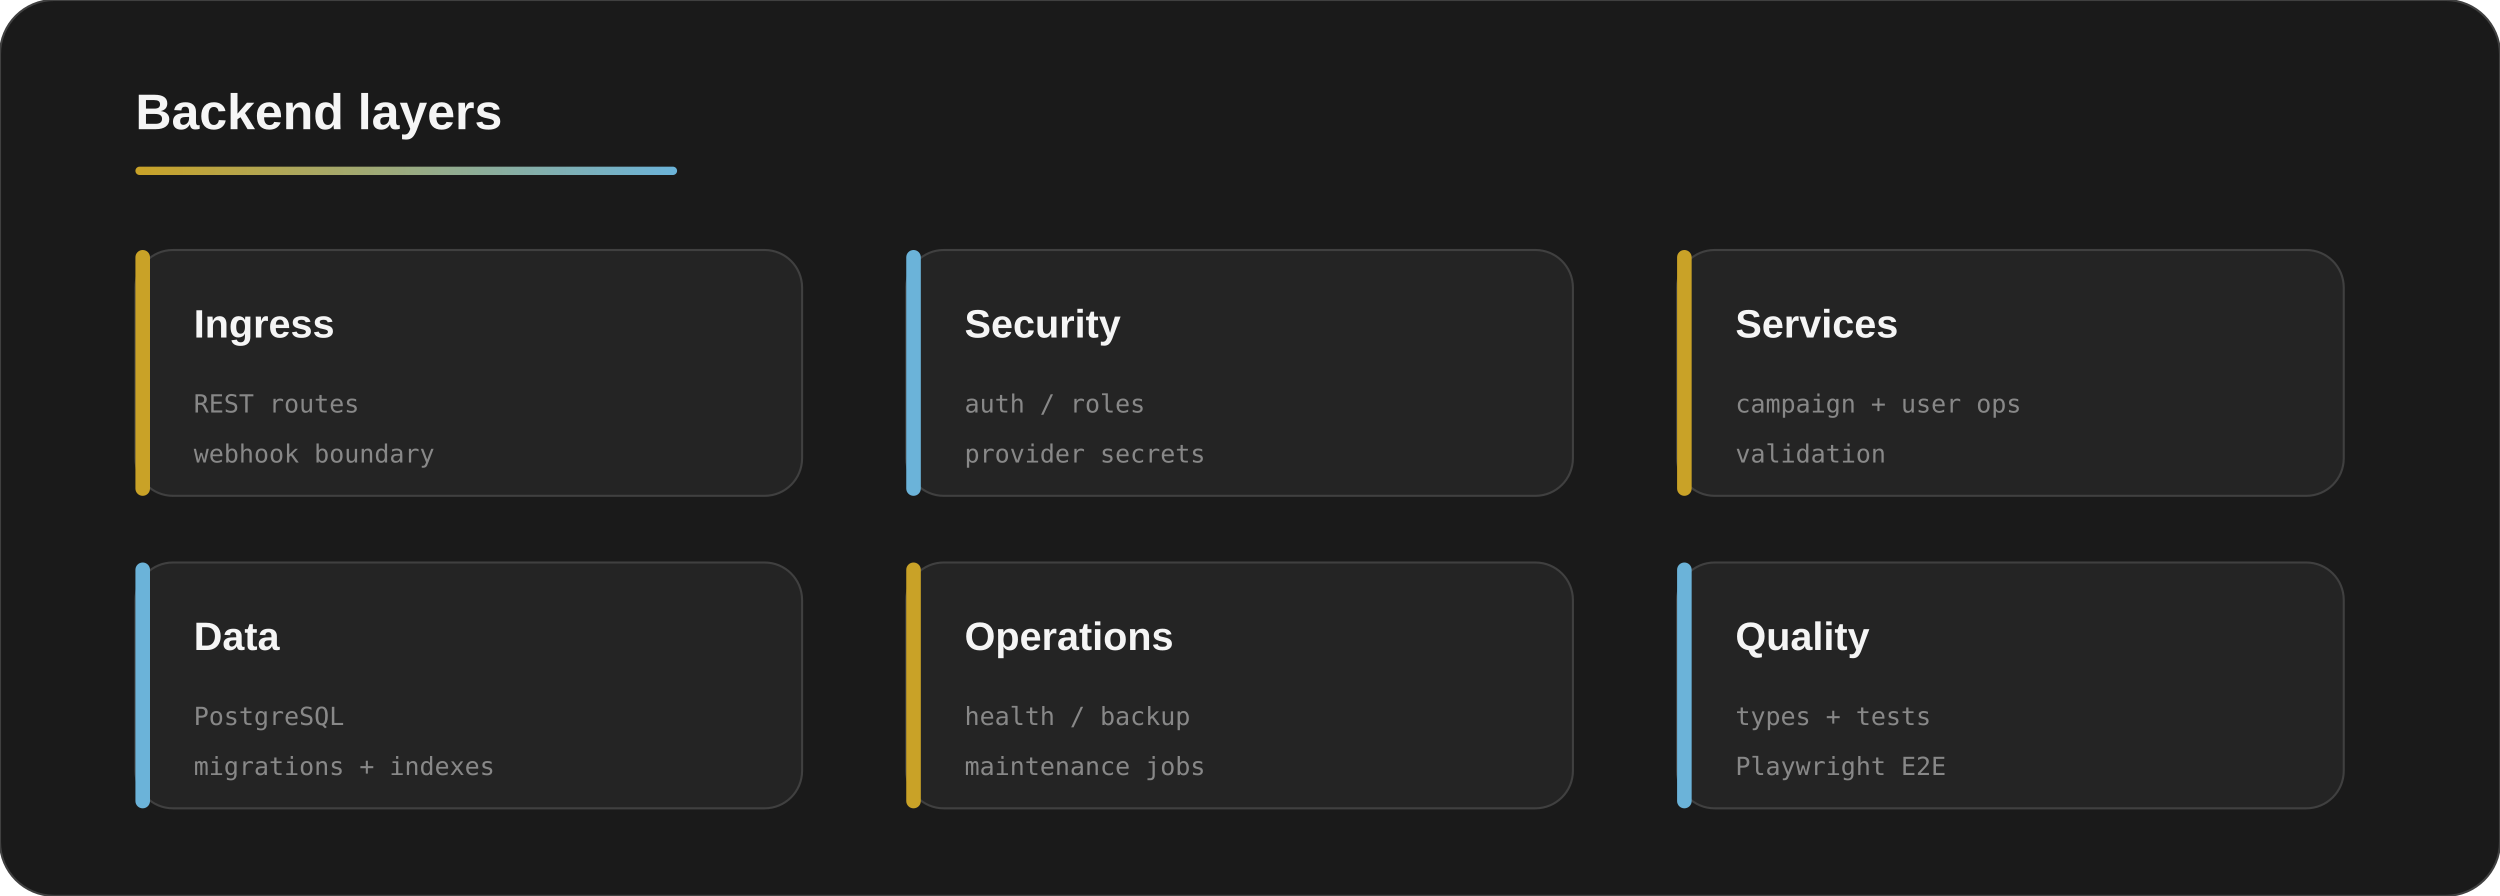
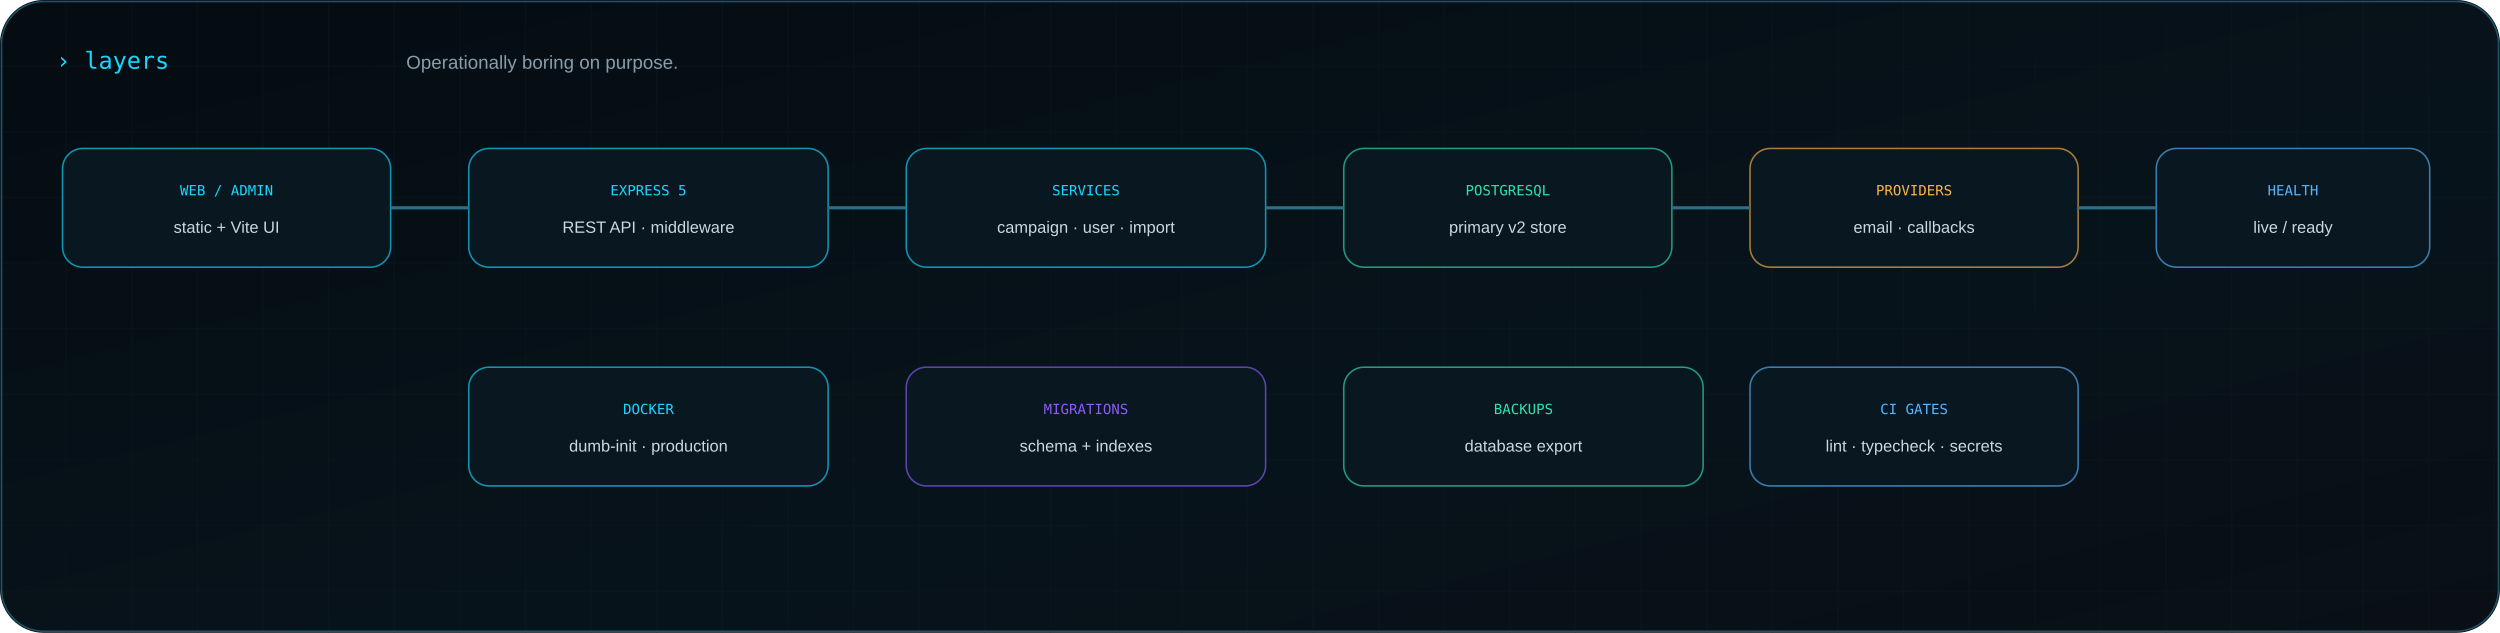
- <svg xmlns="http://www.w3.org/2000/svg" width="1200" height="430" viewBox="0 0 1200 430">
+ <svg xmlns="http://www.w3.org/2000/svg" width="1600" height="405" viewBox="0 0 1600 405">
  <defs>
-     <linearGradient id="a">
-       <stop stop-color="#c9a227" />
-       <stop offset="1" stop-color="#6bb3d9" />
+     <linearGradient id="bg" x1="0" y1="0" x2="1" y2="1">
+       <stop stop-color="#050c12" />
+       <stop offset=".6" stop-color="#07131b" />
+       <stop offset="1" stop-color="#090f15" />
    </linearGradient>
+     <pattern id="grid" width="42" height="42" patternUnits="userSpaceOnUse">
+       <path d="M42 0H0V42" fill="none" stroke="#0d2430" />
+     </pattern>
  </defs>
-   <rect width="1200" height="100%" rx="26" fill="#1a1a1a" stroke="#404040" />
-   <text x="65" y="62" fill="#f5f5f5" font-family="Arial" font-size="24" font-weight="700">Backend layers</text>
-   <rect x="65" y="80" width="260" height="4" rx="2" fill="url(#a)" />
-   <g>
-     <rect x="65" y="120" width="320" height="118" rx="18" fill="#242424" stroke="#404040" />
-     <rect x="65" y="120" width="7" height="118" rx="3.5" fill="#c9a227" />
-     <text x="93" y="162" fill="#f5f5f5" font-family="Arial" font-size="19" font-weight="700">Ingress</text>
-     <text x="93" y="198" fill="#888888" font-family="monospace" font-size="12">REST routes</text>
-     <text x="93" y="222" fill="#888888" font-family="monospace" font-size="12">webhook boundary</text>
+   <rect width="1600" height="405" rx="28" fill="url(#bg)" />
+   <rect width="1600" height="405" rx="28" fill="url(#grid)" opacity=".3" />
+   <rect x="1" y="1" width="1598" height="403" rx="27" fill="none" stroke="#1d5266" />
+   <text x="36" y="44" fill="#16d9ff" font-family="monospace" font-size="15">› layers</text>
+   <text x="260" y="44" fill="#879eaa" font-family="Arial" font-size="12">Operationally boring on purpose.</text>
+   <g transform="translate(40 95)">
+     <rect width="210" height="76" rx="13" fill="#091720" stroke="#16d9ff" stroke-opacity=".65" />
+     <text x="105" y="30" text-anchor="middle" fill="#16d9ff" font-family="monospace" font-size="9">WEB / ADMIN</text>
+     <text x="105" y="54" text-anchor="middle" fill="#ccd9df" font-family="Arial" font-size="10.5">static + Vite UI</text>
  </g>
-   <g>
-     <rect x="435" y="120" width="320" height="118" rx="18" fill="#242424" stroke="#404040" />
-     <rect x="435" y="120" width="7" height="118" rx="3.5" fill="#6bb3d9" />
-     <text x="463" y="162" fill="#f5f5f5" font-family="Arial" font-size="19" font-weight="700">Security</text>
-     <text x="463" y="198" fill="#888888" font-family="monospace" font-size="12">auth / roles</text>
-     <text x="463" y="222" fill="#888888" font-family="monospace" font-size="12">provider secrets</text>
+   <g transform="translate(300 95)">
+     <rect width="230" height="76" rx="13" fill="#091720" stroke="#16d9ff" stroke-opacity=".65" />
+     <text x="115" y="30" text-anchor="middle" fill="#16d9ff" font-family="monospace" font-size="9">EXPRESS 5</text>
+     <text x="115" y="54" text-anchor="middle" fill="#ccd9df" font-family="Arial" font-size="10.5">REST API · middleware</text>
  </g>
-   <g>
-     <rect x="805" y="120" width="320" height="118" rx="18" fill="#242424" stroke="#404040" />
-     <rect x="805" y="120" width="7" height="118" rx="3.5" fill="#c9a227" />
-     <text x="833" y="162" fill="#f5f5f5" font-family="Arial" font-size="19" font-weight="700">Services</text>
-     <text x="833" y="198" fill="#888888" font-family="monospace" font-size="12">campaign + user ops</text>
-     <text x="833" y="222" fill="#888888" font-family="monospace" font-size="12">validation</text>
+   <g transform="translate(580 95)">
+     <rect width="230" height="76" rx="13" fill="#091720" stroke="#16d9ff" stroke-opacity=".65" />
+     <text x="115" y="30" text-anchor="middle" fill="#16d9ff" font-family="monospace" font-size="9">SERVICES</text>
+     <text x="115" y="54" text-anchor="middle" fill="#ccd9df" font-family="Arial" font-size="10.5">campaign · user · import</text>
  </g>
-   <g>
-     <rect x="65" y="270" width="320" height="118" rx="18" fill="#242424" stroke="#404040" />
-     <rect x="65" y="270" width="7" height="118" rx="3.5" fill="#6bb3d9" />
-     <text x="93" y="312" fill="#f5f5f5" font-family="Arial" font-size="19" font-weight="700">Data</text>
-     <text x="93" y="348" fill="#888888" font-family="monospace" font-size="12">PostgreSQL</text>
-     <text x="93" y="372" fill="#888888" font-family="monospace" font-size="12">migrations + indexes</text>
+   <g transform="translate(860 95)">
+     <rect width="210" height="76" rx="13" fill="#091720" stroke="#2fe3b0" stroke-opacity=".65" />
+     <text x="105" y="30" text-anchor="middle" fill="#2fe3b0" font-family="monospace" font-size="9">POSTGRESQL</text>
+     <text x="105" y="54" text-anchor="middle" fill="#ccd9df" font-family="Arial" font-size="10.5">primary v2 store</text>
  </g>
-   <g>
-     <rect x="435" y="270" width="320" height="118" rx="18" fill="#242424" stroke="#404040" />
-     <rect x="435" y="270" width="7" height="118" rx="3.5" fill="#c9a227" />
-     <text x="463" y="312" fill="#f5f5f5" font-family="Arial" font-size="19" font-weight="700">Operations</text>
-     <text x="463" y="348" fill="#888888" font-family="monospace" font-size="12">health / backup</text>
-     <text x="463" y="372" fill="#888888" font-family="monospace" font-size="12">maintenance jobs</text>
+   <g transform="translate(1120 95)">
+     <rect width="210" height="76" rx="13" fill="#091720" stroke="#ffb547" stroke-opacity=".65" />
+     <text x="105" y="30" text-anchor="middle" fill="#ffb547" font-family="monospace" font-size="9">PROVIDERS</text>
+     <text x="105" y="54" text-anchor="middle" fill="#ccd9df" font-family="Arial" font-size="10.5">email · callbacks</text>
  </g>
-   <g>
-     <rect x="805" y="270" width="320" height="118" rx="18" fill="#242424" stroke="#404040" />
-     <rect x="805" y="270" width="7" height="118" rx="3.5" fill="#6bb3d9" />
-     <text x="833" y="312" fill="#f5f5f5" font-family="Arial" font-size="19" font-weight="700">Quality</text>
-     <text x="833" y="348" fill="#888888" font-family="monospace" font-size="12">types + tests</text>
-     <text x="833" y="372" fill="#888888" font-family="monospace" font-size="12">Playwright E2E</text>
+   <g transform="translate(1380 95)">
+     <rect width="175" height="76" rx="13" fill="#091720" stroke="#55b6ff" stroke-opacity=".65" />
+     <text x="87.5" y="30" text-anchor="middle" fill="#55b6ff" font-family="monospace" font-size="9">HEALTH</text>
+     <text x="87.5" y="54" text-anchor="middle" fill="#ccd9df" font-family="Arial" font-size="10.5">live / ready</text>
+   </g>
+   <path d="M250 133H300 M530 133H580 M810 133H860 M1070 133H1120 M1330 133H1380" stroke="#2c7087" stroke-width="2" />
+   <g transform="translate(300 235)">
+     <rect width="230" height="76" rx="13" fill="#091720" stroke="#16d9ff" stroke-opacity=".65" />
+     <text x="115" y="30" text-anchor="middle" fill="#16d9ff" font-family="monospace" font-size="9">DOCKER</text>
+     <text x="115" y="54" text-anchor="middle" fill="#ccd9df" font-family="Arial" font-size="10.5">dumb-init · production</text>
+   </g>
+   <g transform="translate(580 235)">
+     <rect width="230" height="76" rx="13" fill="#091720" stroke="#8b5cf6" stroke-opacity=".65" />
+     <text x="115" y="30" text-anchor="middle" fill="#8b5cf6" font-family="monospace" font-size="9">MIGRATIONS</text>
+     <text x="115" y="54" text-anchor="middle" fill="#ccd9df" font-family="Arial" font-size="10.5">schema + indexes</text>
+   </g>
+   <g transform="translate(860 235)">
+     <rect width="230" height="76" rx="13" fill="#091720" stroke="#2fe3b0" stroke-opacity=".65" />
+     <text x="115" y="30" text-anchor="middle" fill="#2fe3b0" font-family="monospace" font-size="9">BACKUPS</text>
+     <text x="115" y="54" text-anchor="middle" fill="#ccd9df" font-family="Arial" font-size="10.5">database export</text>
+   </g>
+   <g transform="translate(1120 235)">
+     <rect width="210" height="76" rx="13" fill="#091720" stroke="#55b6ff" stroke-opacity=".65" />
+     <text x="105" y="30" text-anchor="middle" fill="#55b6ff" font-family="monospace" font-size="9">CI GATES</text>
+     <text x="105" y="54" text-anchor="middle" fill="#ccd9df" font-family="Arial" font-size="10.5">lint · typecheck · secrets</text>
  </g>
</svg>
